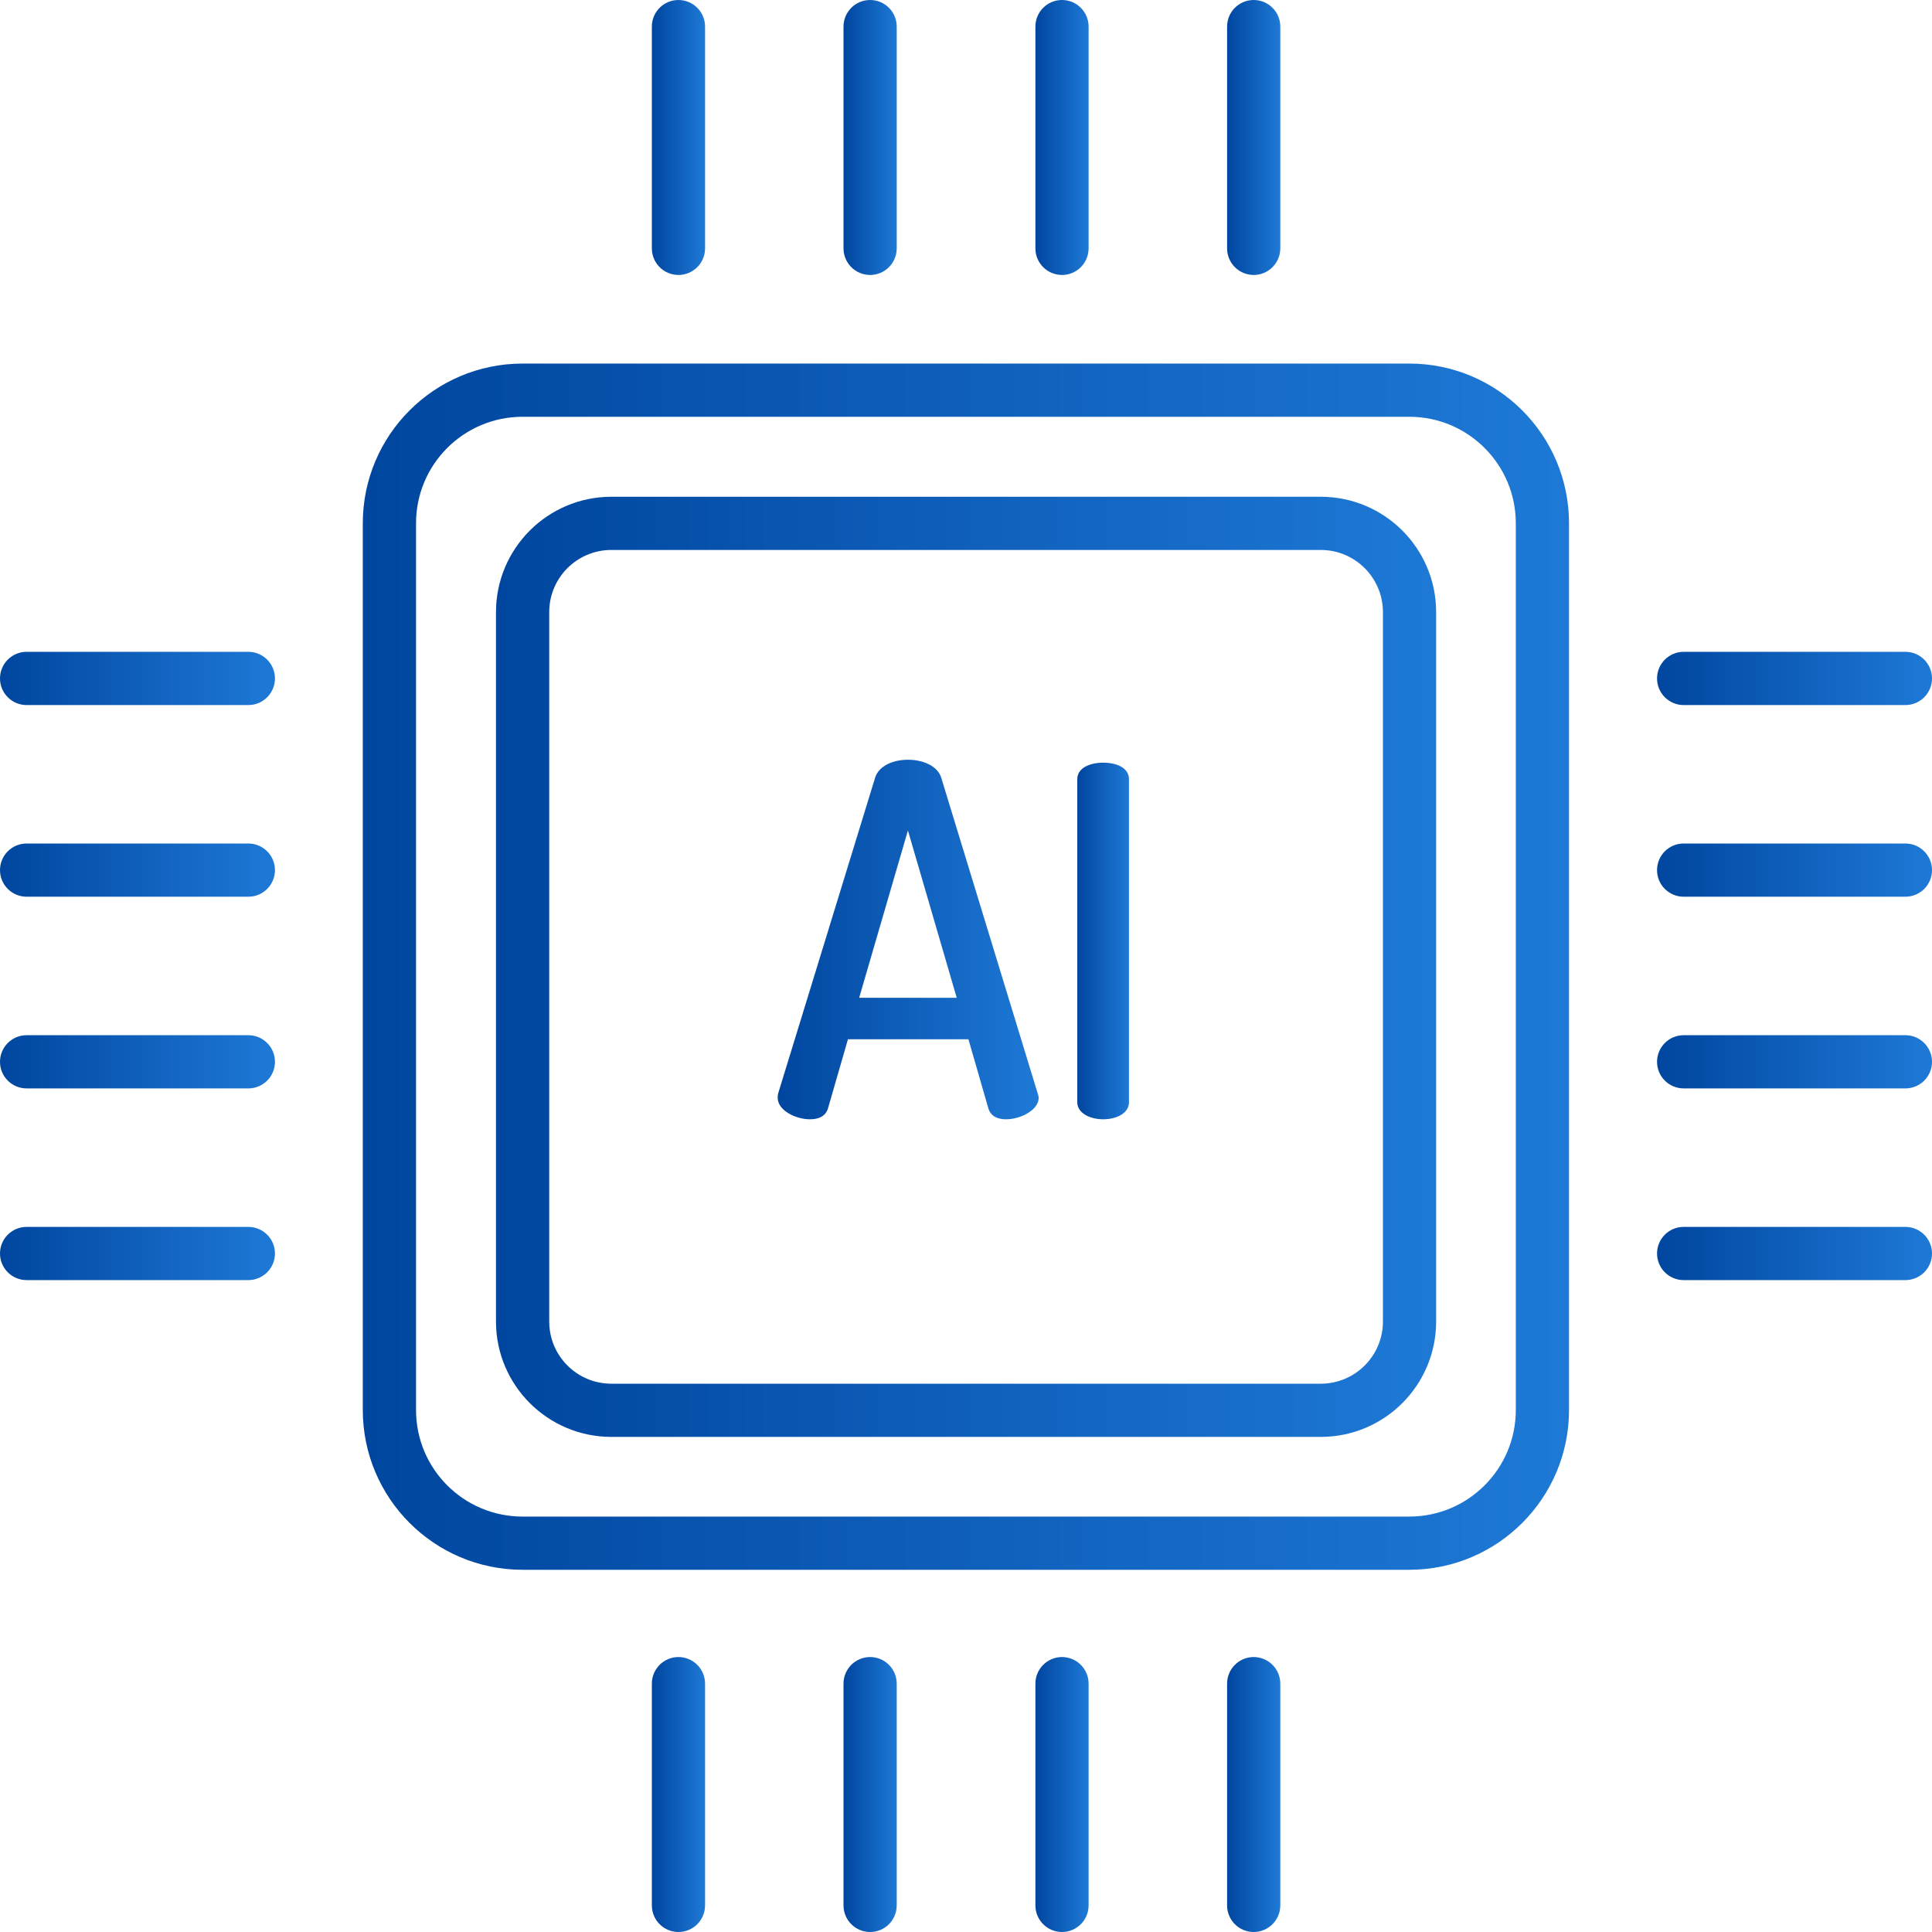
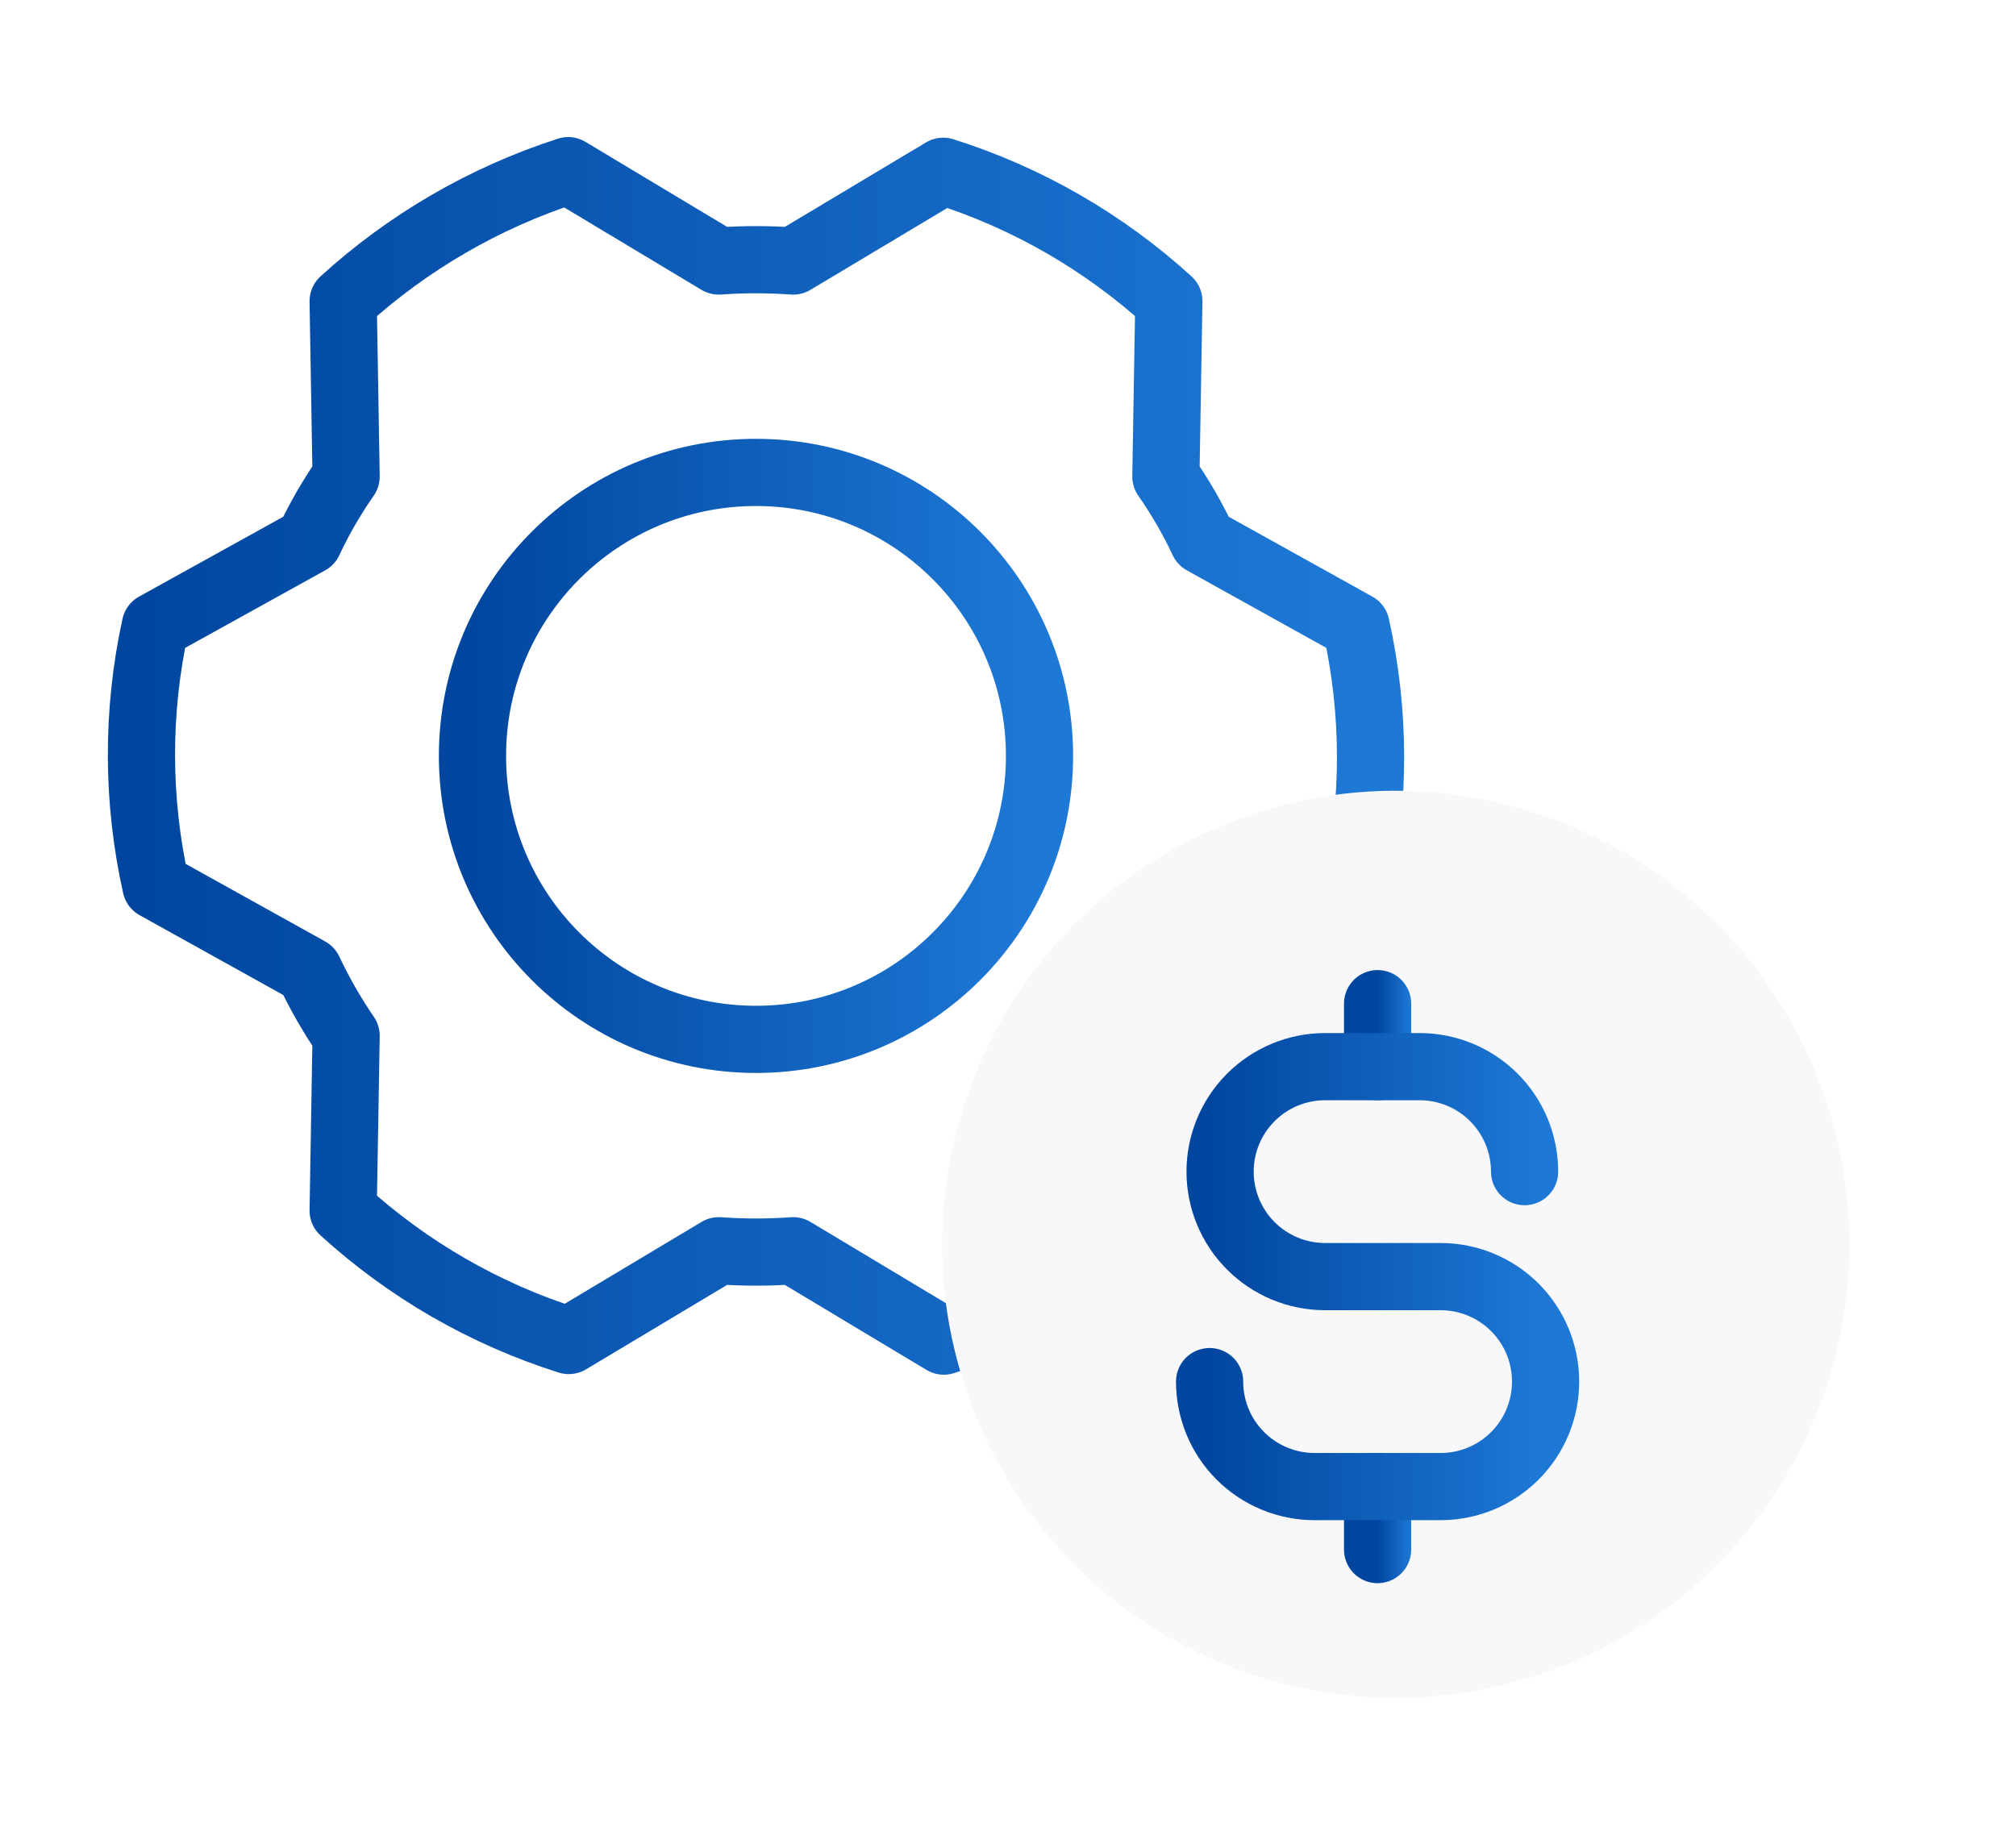
- <svg xmlns="http://www.w3.org/2000/svg" width="50" height="50" viewBox="0 0 50 50" fill="none">
-   <path d="M34.183 12.856H15.82C14.173 12.858 12.838 14.193 12.836 15.84V34.203C12.838 35.85 14.173 37.185 15.82 37.187H34.183C35.831 37.185 37.166 35.85 37.167 34.203V15.84C37.166 14.193 35.831 12.858 34.183 12.856ZM35.79 34.203C35.789 35.09 35.07 35.809 34.183 35.81H15.82C14.933 35.809 14.214 35.09 14.214 34.203V15.84C14.214 14.953 14.933 14.234 15.82 14.233H34.183C35.07 14.234 35.789 14.953 35.79 15.84V34.203Z" fill="url(#paint0_linear_0_1555)" />
-   <path d="M36.475 9.409H13.521C11.24 9.412 9.392 11.259 9.389 13.54V36.494C9.392 38.775 11.24 40.623 13.521 40.626H36.475C38.755 40.623 40.604 38.775 40.606 36.494V13.54C40.604 11.259 38.755 9.412 36.475 9.409ZM39.229 36.494C39.227 38.015 37.995 39.247 36.475 39.249H13.521C12 39.247 10.768 38.015 10.767 36.494V13.54C10.768 12.02 12 10.788 13.521 10.786H36.475C37.995 10.788 39.227 12.02 39.229 13.54V36.494Z" fill="url(#paint1_linear_0_1555)" />
-   <path d="M27.485 42.884C27.104 42.884 26.796 43.193 26.796 43.573V49.311C26.796 49.692 27.104 50 27.485 50C27.865 50 28.173 49.692 28.173 49.311V43.573C28.173 43.193 27.865 42.884 27.485 42.884Z" fill="url(#paint2_linear_0_1555)" />
-   <path d="M22.519 42.884C22.138 42.884 21.83 43.193 21.83 43.573V49.311C21.83 49.692 22.138 50 22.519 50C22.899 50 23.207 49.692 23.207 49.311V43.573C23.207 43.193 22.899 42.884 22.519 42.884Z" fill="url(#paint3_linear_0_1555)" />
-   <path d="M17.558 42.884C17.178 42.884 16.87 43.193 16.87 43.573V49.311C16.87 49.692 17.178 50 17.558 50C17.938 50 18.247 49.692 18.247 49.311V43.573C18.247 43.193 17.938 42.884 17.558 42.884Z" fill="url(#paint4_linear_0_1555)" />
-   <path d="M32.445 42.884C32.065 42.884 31.757 43.193 31.757 43.573V49.311C31.757 49.692 32.065 50 32.445 50C32.825 50 33.134 49.692 33.134 49.311V43.573C33.134 43.193 32.825 42.884 32.445 42.884Z" fill="url(#paint5_linear_0_1555)" />
-   <path d="M23.207 6.427V0.689C23.207 0.308 22.899 0 22.519 0C22.138 0 21.83 0.308 21.83 0.689V6.427C21.83 6.807 22.138 7.116 22.519 7.116C22.899 7.116 23.207 6.807 23.207 6.427Z" fill="url(#paint6_linear_0_1555)" />
-   <path d="M28.173 6.427V0.689C28.173 0.308 27.865 0 27.485 0C27.104 0 26.796 0.308 26.796 0.689V6.427C26.796 6.807 27.104 7.116 27.485 7.116C27.865 7.116 28.173 6.807 28.173 6.427Z" fill="url(#paint7_linear_0_1555)" />
-   <path d="M33.134 6.427V0.689C33.134 0.308 32.825 0 32.445 0C32.065 0 31.757 0.308 31.757 0.689V6.427C31.757 6.807 32.065 7.116 32.445 7.116C32.825 7.116 33.134 6.807 33.134 6.427Z" fill="url(#paint8_linear_0_1555)" />
-   <path d="M18.247 6.427V0.689C18.247 0.308 17.938 0 17.558 0C17.178 0 16.87 0.308 16.87 0.689V6.427C16.87 6.807 17.178 7.116 17.558 7.116C17.938 7.116 18.247 6.807 18.247 6.427Z" fill="url(#paint9_linear_0_1555)" />
-   <path d="M49.311 21.83H43.573C43.193 21.83 42.884 22.138 42.884 22.519C42.884 22.899 43.193 23.207 43.573 23.207H49.311C49.692 23.207 50 22.899 50 22.519C50 22.138 49.692 21.83 49.311 21.83Z" fill="url(#paint10_linear_0_1555)" />
-   <path d="M49.311 26.791H43.573C43.193 26.791 42.884 27.099 42.884 27.48C42.884 27.86 43.193 28.168 43.573 28.168H49.311C49.692 28.168 50 27.86 50 27.48C50 27.099 49.692 26.791 49.311 26.791Z" fill="url(#paint11_linear_0_1555)" />
-   <path d="M49.311 31.752H43.573C43.193 31.752 42.884 32.06 42.884 32.44C42.884 32.821 43.193 33.129 43.573 33.129H49.311C49.692 33.129 50 32.821 50 32.44C50 32.06 49.692 31.752 49.311 31.752Z" fill="url(#paint12_linear_0_1555)" />
-   <path d="M49.311 16.869H43.573C43.193 16.869 42.884 17.178 42.884 17.558C42.884 17.938 43.193 18.247 43.573 18.247H49.311C49.692 18.247 50 17.938 50 17.558C50 17.178 49.692 16.869 49.311 16.869Z" fill="url(#paint13_linear_0_1555)" />
-   <path d="M6.427 26.791H0.689C0.308 26.791 0 27.099 0 27.48C0 27.86 0.308 28.168 0.689 28.168H6.427C6.807 28.168 7.116 27.86 7.116 27.48C7.116 27.099 6.807 26.791 6.427 26.791Z" fill="url(#paint14_linear_0_1555)" />
-   <path d="M6.427 21.83H0.689C0.308 21.83 0 22.138 0 22.519C0 22.899 0.308 23.207 0.689 23.207H6.427C6.807 23.207 7.116 22.899 7.116 22.519C7.116 22.138 6.807 21.83 6.427 21.83Z" fill="url(#paint15_linear_0_1555)" />
-   <path d="M6.427 16.869H0.689C0.308 16.869 0 17.178 0 17.558C0 17.938 0.308 18.247 0.689 18.247H6.427C6.807 18.247 7.116 17.938 7.116 17.558C7.116 17.178 6.807 16.869 6.427 16.869Z" fill="url(#paint16_linear_0_1555)" />
-   <path d="M6.427 31.752H0.689C0.308 31.752 0 32.06 0 32.44C0 32.821 0.308 33.129 0.689 33.129H6.427C6.807 33.129 7.116 32.821 7.116 32.44C7.116 32.06 6.807 31.752 6.427 31.752Z" fill="url(#paint17_linear_0_1555)" />
-   <path d="M24.356 20.117C24.255 19.814 23.876 19.662 23.497 19.662C23.119 19.662 22.752 19.814 22.651 20.117L20.139 28.297C20.129 28.334 20.125 28.373 20.127 28.411C20.127 28.739 20.594 28.967 20.96 28.967C21.187 28.967 21.364 28.891 21.427 28.689L21.945 26.896H25.063L25.58 28.689C25.644 28.891 25.82 28.967 26.035 28.967C26.414 28.967 26.881 28.727 26.881 28.411C26.879 28.372 26.87 28.334 26.855 28.297L24.356 20.117ZM22.235 25.823L23.497 21.493L24.76 25.823H22.235Z" fill="url(#paint18_linear_0_1555)" />
-   <path d="M28.549 19.738C28.221 19.738 27.88 19.864 27.88 20.167V28.525C27.88 28.815 28.221 28.967 28.549 28.967C28.89 28.967 29.218 28.815 29.218 28.525V20.168C29.218 19.864 28.89 19.738 28.549 19.738Z" fill="url(#paint19_linear_0_1555)" />
+ <svg xmlns="http://www.w3.org/2000/svg" width="60" height="55" viewBox="0 0 60 55" fill="none">
+   <path d="M22.5 30.938C27.16 30.938 30.938 27.16 30.938 22.5C30.938 17.84 27.16 14.062 22.5 14.062C17.84 14.062 14.062 17.84 14.062 22.5C14.062 27.16 17.84 30.938 22.5 30.938Z" stroke="url(#paint0_linear_20_30439)" stroke-width="2" stroke-linecap="round" stroke-linejoin="round" />
+   <path d="M34.699 14.185C35.122 14.791 35.493 15.432 35.807 16.102L40.359 18.633C40.928 21.179 40.934 23.819 40.377 26.367L35.807 28.898C35.493 29.568 35.122 30.209 34.699 30.814L34.787 36.035C32.858 37.793 30.574 39.118 28.09 39.92L23.607 37.23C22.87 37.283 22.13 37.283 21.392 37.23L16.928 39.902C14.436 39.115 12.145 37.795 10.213 36.035L10.301 30.832C9.881 30.218 9.511 29.571 9.193 28.898L4.641 26.367C4.072 23.821 4.066 21.181 4.623 18.633L9.193 16.102C9.507 15.432 9.878 14.791 10.301 14.185L10.213 8.965C12.142 7.207 14.426 5.882 16.91 5.08L21.392 7.77C22.13 7.717 22.87 7.717 23.607 7.77L28.072 5.098C30.564 5.885 32.855 7.204 34.787 8.965L34.699 14.185Z" stroke="url(#paint1_linear_20_30439)" stroke-width="2" stroke-linecap="round" stroke-linejoin="round" />
+   <rect width="27" height="27" rx="13.5" transform="matrix(-0.907871 0.41925 0.41925 0.907871 48.1377 19.125)" fill="#F8F8FA" />
+   <path d="M41 29.875V31.75" stroke="url(#paint2_linear_20_30439)" stroke-width="2" stroke-linecap="round" stroke-linejoin="round" />
+   <path d="M41 44.25V46.125" stroke="url(#paint3_linear_20_30439)" stroke-width="2" stroke-linecap="round" stroke-linejoin="round" />
+   <path d="M45.375 34.875C45.375 34.465 45.294 34.058 45.137 33.679C44.98 33.3 44.75 32.956 44.46 32.665C44.169 32.375 43.825 32.145 43.446 31.988C43.067 31.831 42.66 31.75 42.25 31.75H39.438C38.609 31.75 37.814 32.079 37.228 32.665C36.642 33.251 36.312 34.046 36.312 34.875C36.312 35.704 36.642 36.499 37.228 37.085C37.814 37.671 38.609 38 39.438 38H42.875C43.704 38 44.499 38.329 45.085 38.915C45.671 39.501 46 40.296 46 41.125C46 41.954 45.671 42.749 45.085 43.335C44.499 43.921 43.704 44.25 42.875 44.25H39.125C38.296 44.25 37.501 43.921 36.915 43.335C36.329 42.749 36 41.954 36 41.125" stroke="url(#paint4_linear_20_30439)" stroke-width="2" stroke-linecap="round" stroke-linejoin="round" />
  <defs>
-     <linearGradient id="paint0_linear_0_1555" x1="12.836" y1="25.35" x2="37.167" y2="25.35" gradientUnits="userSpaceOnUse">
+     <linearGradient id="paint0_linear_20_30439" x1="14.062" y1="22.728" x2="30.938" y2="22.728" gradientUnits="userSpaceOnUse">
      <stop stop-color="#00469F" />
      <stop offset="1" stop-color="#1E79D6" />
    </linearGradient>
-     <linearGradient id="paint1_linear_0_1555" x1="9.389" y1="25.439" x2="40.606" y2="25.439" gradientUnits="userSpaceOnUse">
+     <linearGradient id="paint1_linear_20_30439" x1="4.21" y1="22.971" x2="40.79" y2="22.971" gradientUnits="userSpaceOnUse">
      <stop stop-color="#00469F" />
      <stop offset="1" stop-color="#1E79D6" />
    </linearGradient>
-     <linearGradient id="paint2_linear_0_1555" x1="26.796" y1="46.538" x2="28.173" y2="46.538" gradientUnits="userSpaceOnUse">
+     <linearGradient id="paint2_linear_20_30439" x1="41" y1="30.838" x2="42" y2="30.838" gradientUnits="userSpaceOnUse">
      <stop stop-color="#00469F" />
      <stop offset="1" stop-color="#1E79D6" />
    </linearGradient>
-     <linearGradient id="paint3_linear_0_1555" x1="21.83" y1="46.538" x2="23.207" y2="46.538" gradientUnits="userSpaceOnUse">
+     <linearGradient id="paint3_linear_20_30439" x1="41" y1="45.213" x2="42" y2="45.213" gradientUnits="userSpaceOnUse">
      <stop stop-color="#00469F" />
      <stop offset="1" stop-color="#1E79D6" />
    </linearGradient>
-     <linearGradient id="paint4_linear_0_1555" x1="16.87" y1="46.538" x2="18.247" y2="46.538" gradientUnits="userSpaceOnUse">
-       <stop stop-color="#00469F" />
-       <stop offset="1" stop-color="#1E79D6" />
-     </linearGradient>
-     <linearGradient id="paint5_linear_0_1555" x1="31.757" y1="46.538" x2="33.134" y2="46.538" gradientUnits="userSpaceOnUse">
-       <stop stop-color="#00469F" />
-       <stop offset="1" stop-color="#1E79D6" />
-     </linearGradient>
-     <linearGradient id="paint6_linear_0_1555" x1="21.83" y1="3.654" x2="23.207" y2="3.654" gradientUnits="userSpaceOnUse">
-       <stop stop-color="#00469F" />
-       <stop offset="1" stop-color="#1E79D6" />
-     </linearGradient>
-     <linearGradient id="paint7_linear_0_1555" x1="26.796" y1="3.654" x2="28.173" y2="3.654" gradientUnits="userSpaceOnUse">
-       <stop stop-color="#00469F" />
-       <stop offset="1" stop-color="#1E79D6" />
-     </linearGradient>
-     <linearGradient id="paint8_linear_0_1555" x1="31.757" y1="3.654" x2="33.134" y2="3.654" gradientUnits="userSpaceOnUse">
-       <stop stop-color="#00469F" />
-       <stop offset="1" stop-color="#1E79D6" />
-     </linearGradient>
-     <linearGradient id="paint9_linear_0_1555" x1="16.87" y1="3.654" x2="18.247" y2="3.654" gradientUnits="userSpaceOnUse">
-       <stop stop-color="#00469F" />
-       <stop offset="1" stop-color="#1E79D6" />
-     </linearGradient>
-     <linearGradient id="paint10_linear_0_1555" x1="42.884" y1="22.538" x2="50" y2="22.538" gradientUnits="userSpaceOnUse">
-       <stop stop-color="#00469F" />
-       <stop offset="1" stop-color="#1E79D6" />
-     </linearGradient>
-     <linearGradient id="paint11_linear_0_1555" x1="42.884" y1="27.498" x2="50" y2="27.498" gradientUnits="userSpaceOnUse">
-       <stop stop-color="#00469F" />
-       <stop offset="1" stop-color="#1E79D6" />
-     </linearGradient>
-     <linearGradient id="paint12_linear_0_1555" x1="42.884" y1="32.459" x2="50" y2="32.459" gradientUnits="userSpaceOnUse">
-       <stop stop-color="#00469F" />
-       <stop offset="1" stop-color="#1E79D6" />
-     </linearGradient>
-     <linearGradient id="paint13_linear_0_1555" x1="42.884" y1="17.577" x2="50" y2="17.577" gradientUnits="userSpaceOnUse">
-       <stop stop-color="#00469F" />
-       <stop offset="1" stop-color="#1E79D6" />
-     </linearGradient>
-     <linearGradient id="paint14_linear_0_1555" x1="0" y1="27.498" x2="7.116" y2="27.498" gradientUnits="userSpaceOnUse">
-       <stop stop-color="#00469F" />
-       <stop offset="1" stop-color="#1E79D6" />
-     </linearGradient>
-     <linearGradient id="paint15_linear_0_1555" x1="0" y1="22.538" x2="7.116" y2="22.538" gradientUnits="userSpaceOnUse">
-       <stop stop-color="#00469F" />
-       <stop offset="1" stop-color="#1E79D6" />
-     </linearGradient>
-     <linearGradient id="paint16_linear_0_1555" x1="0" y1="17.577" x2="7.116" y2="17.577" gradientUnits="userSpaceOnUse">
-       <stop stop-color="#00469F" />
-       <stop offset="1" stop-color="#1E79D6" />
-     </linearGradient>
-     <linearGradient id="paint17_linear_0_1555" x1="0" y1="32.459" x2="7.116" y2="32.459" gradientUnits="userSpaceOnUse">
-       <stop stop-color="#00469F" />
-       <stop offset="1" stop-color="#1E79D6" />
-     </linearGradient>
-     <linearGradient id="paint18_linear_0_1555" x1="20.126" y1="24.44" x2="26.881" y2="24.44" gradientUnits="userSpaceOnUse">
-       <stop stop-color="#00469F" />
-       <stop offset="1" stop-color="#1E79D6" />
-     </linearGradient>
-     <linearGradient id="paint19_linear_0_1555" x1="27.88" y1="24.477" x2="29.218" y2="24.477" gradientUnits="userSpaceOnUse">
+     <linearGradient id="paint4_linear_20_30439" x1="36" y1="38.169" x2="46" y2="38.169" gradientUnits="userSpaceOnUse">
      <stop stop-color="#00469F" />
      <stop offset="1" stop-color="#1E79D6" />
    </linearGradient>
  </defs>
</svg>
